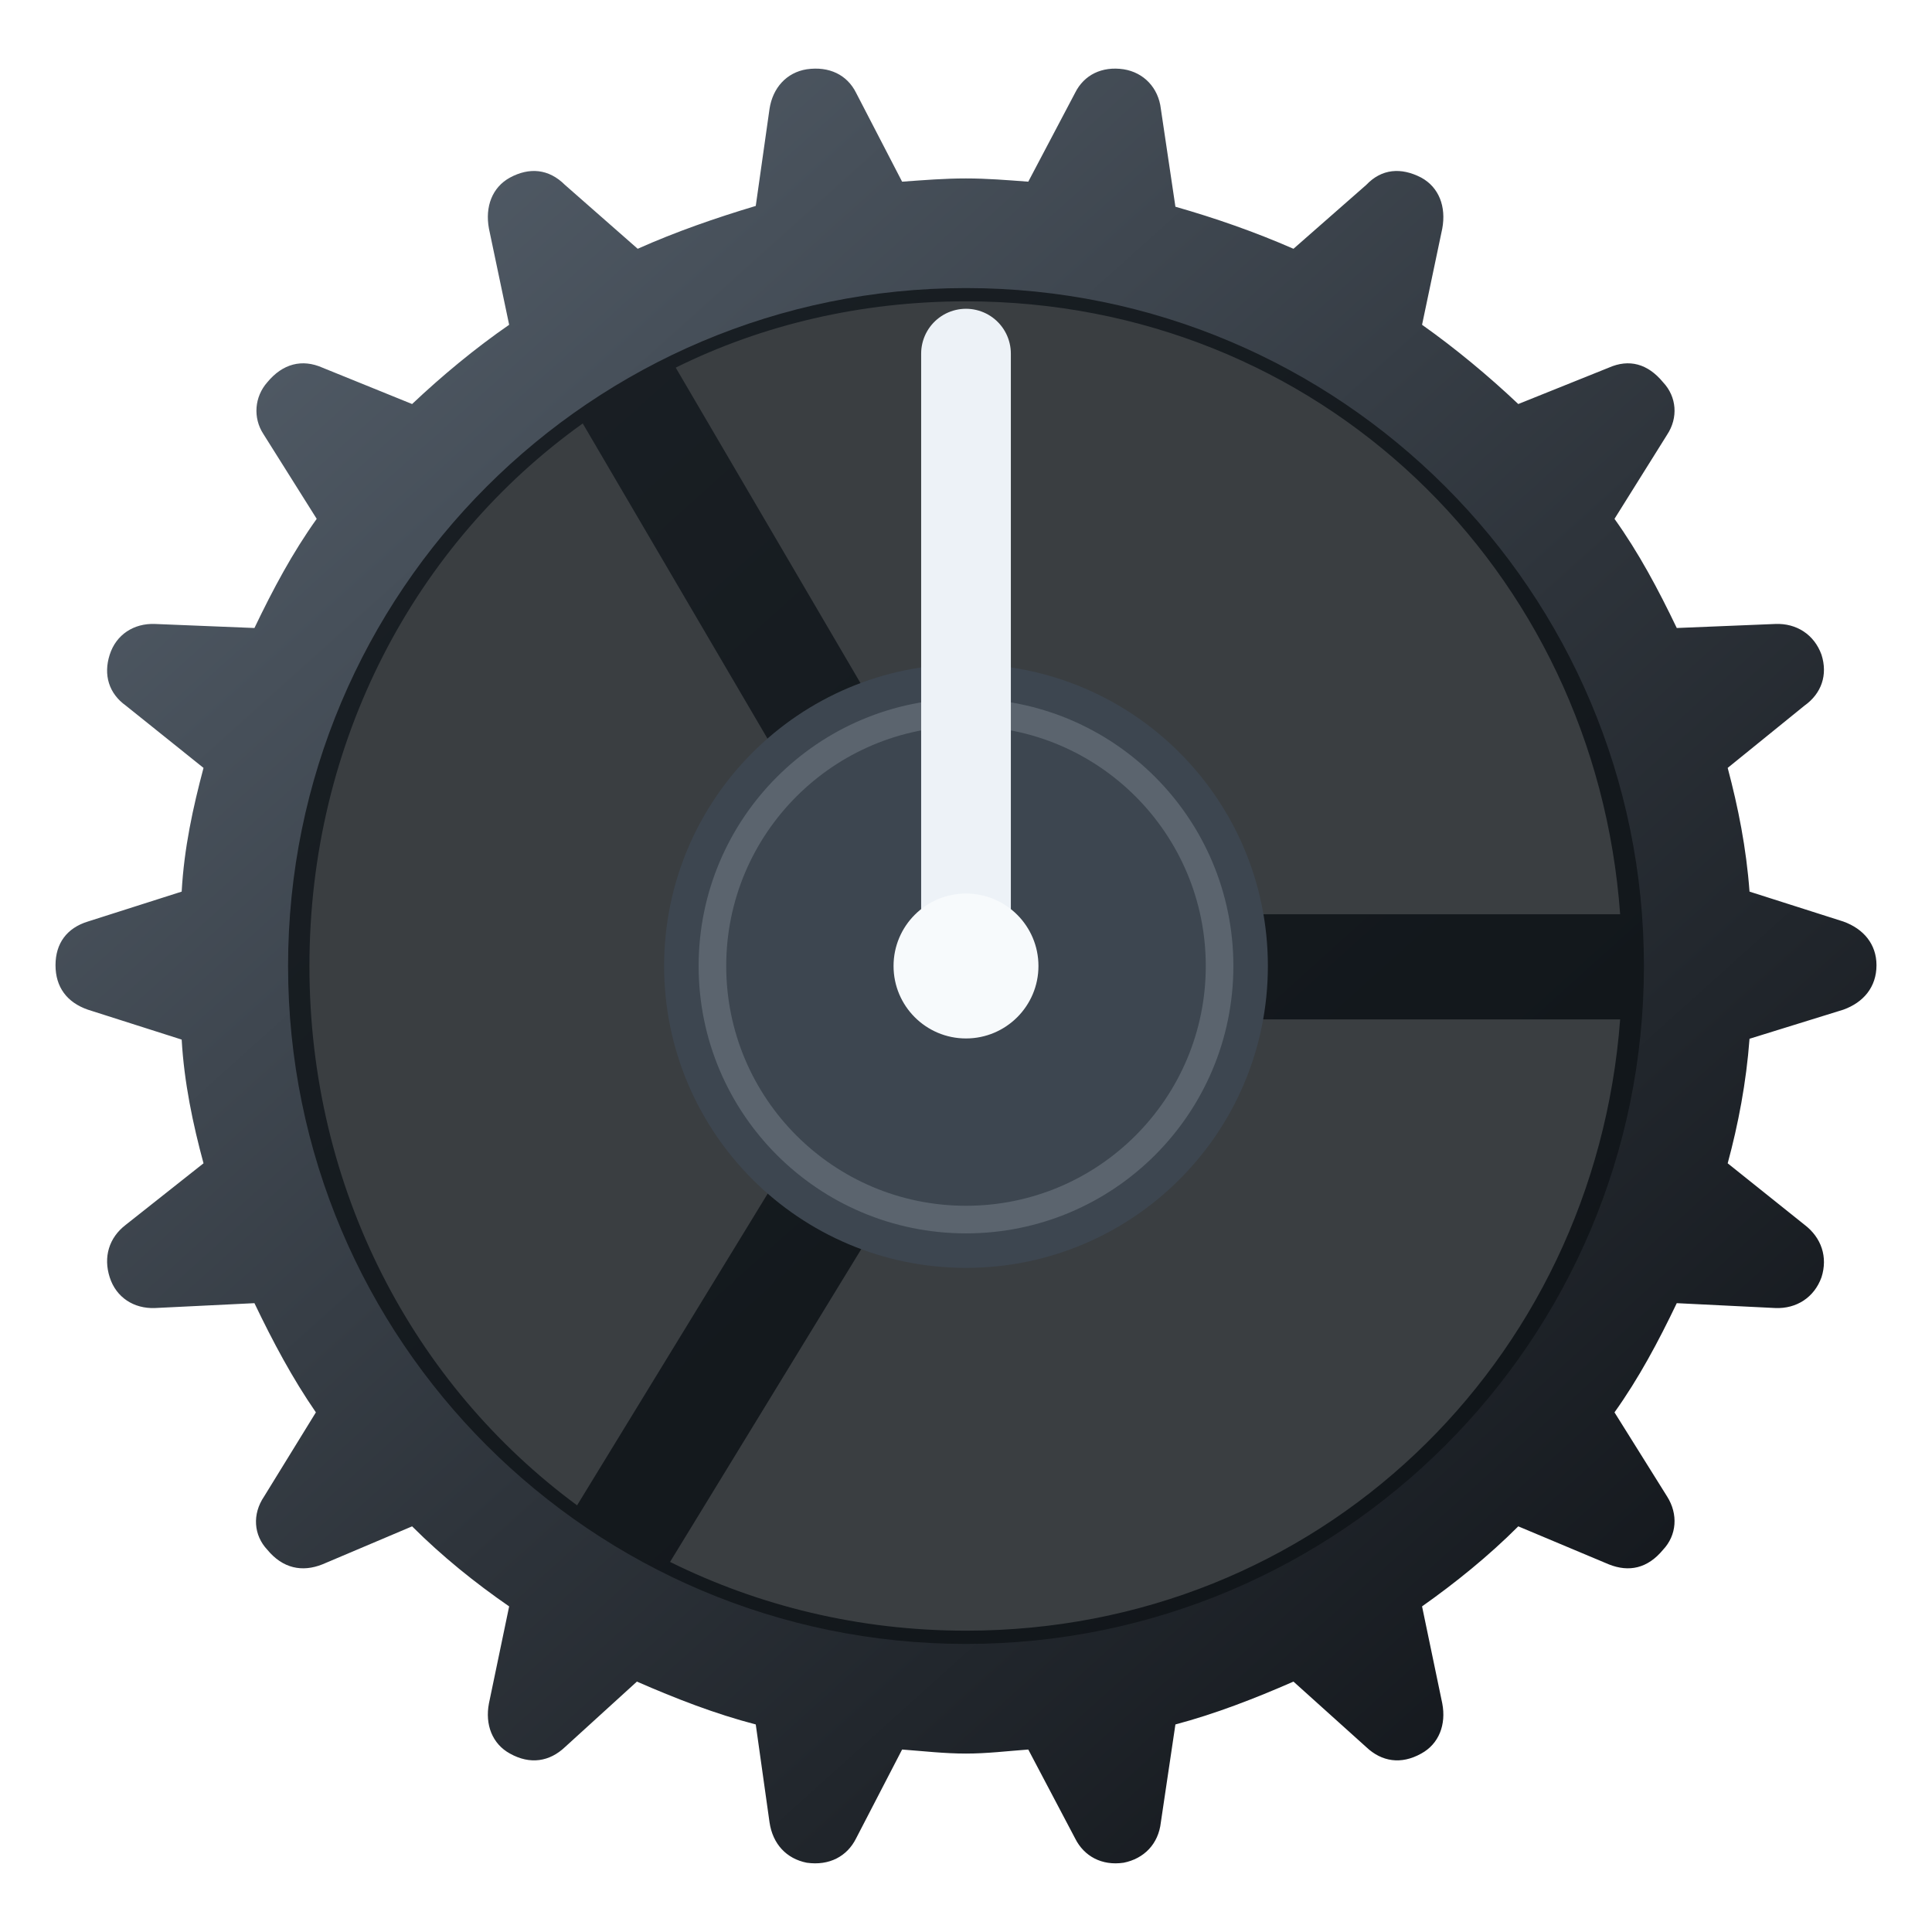
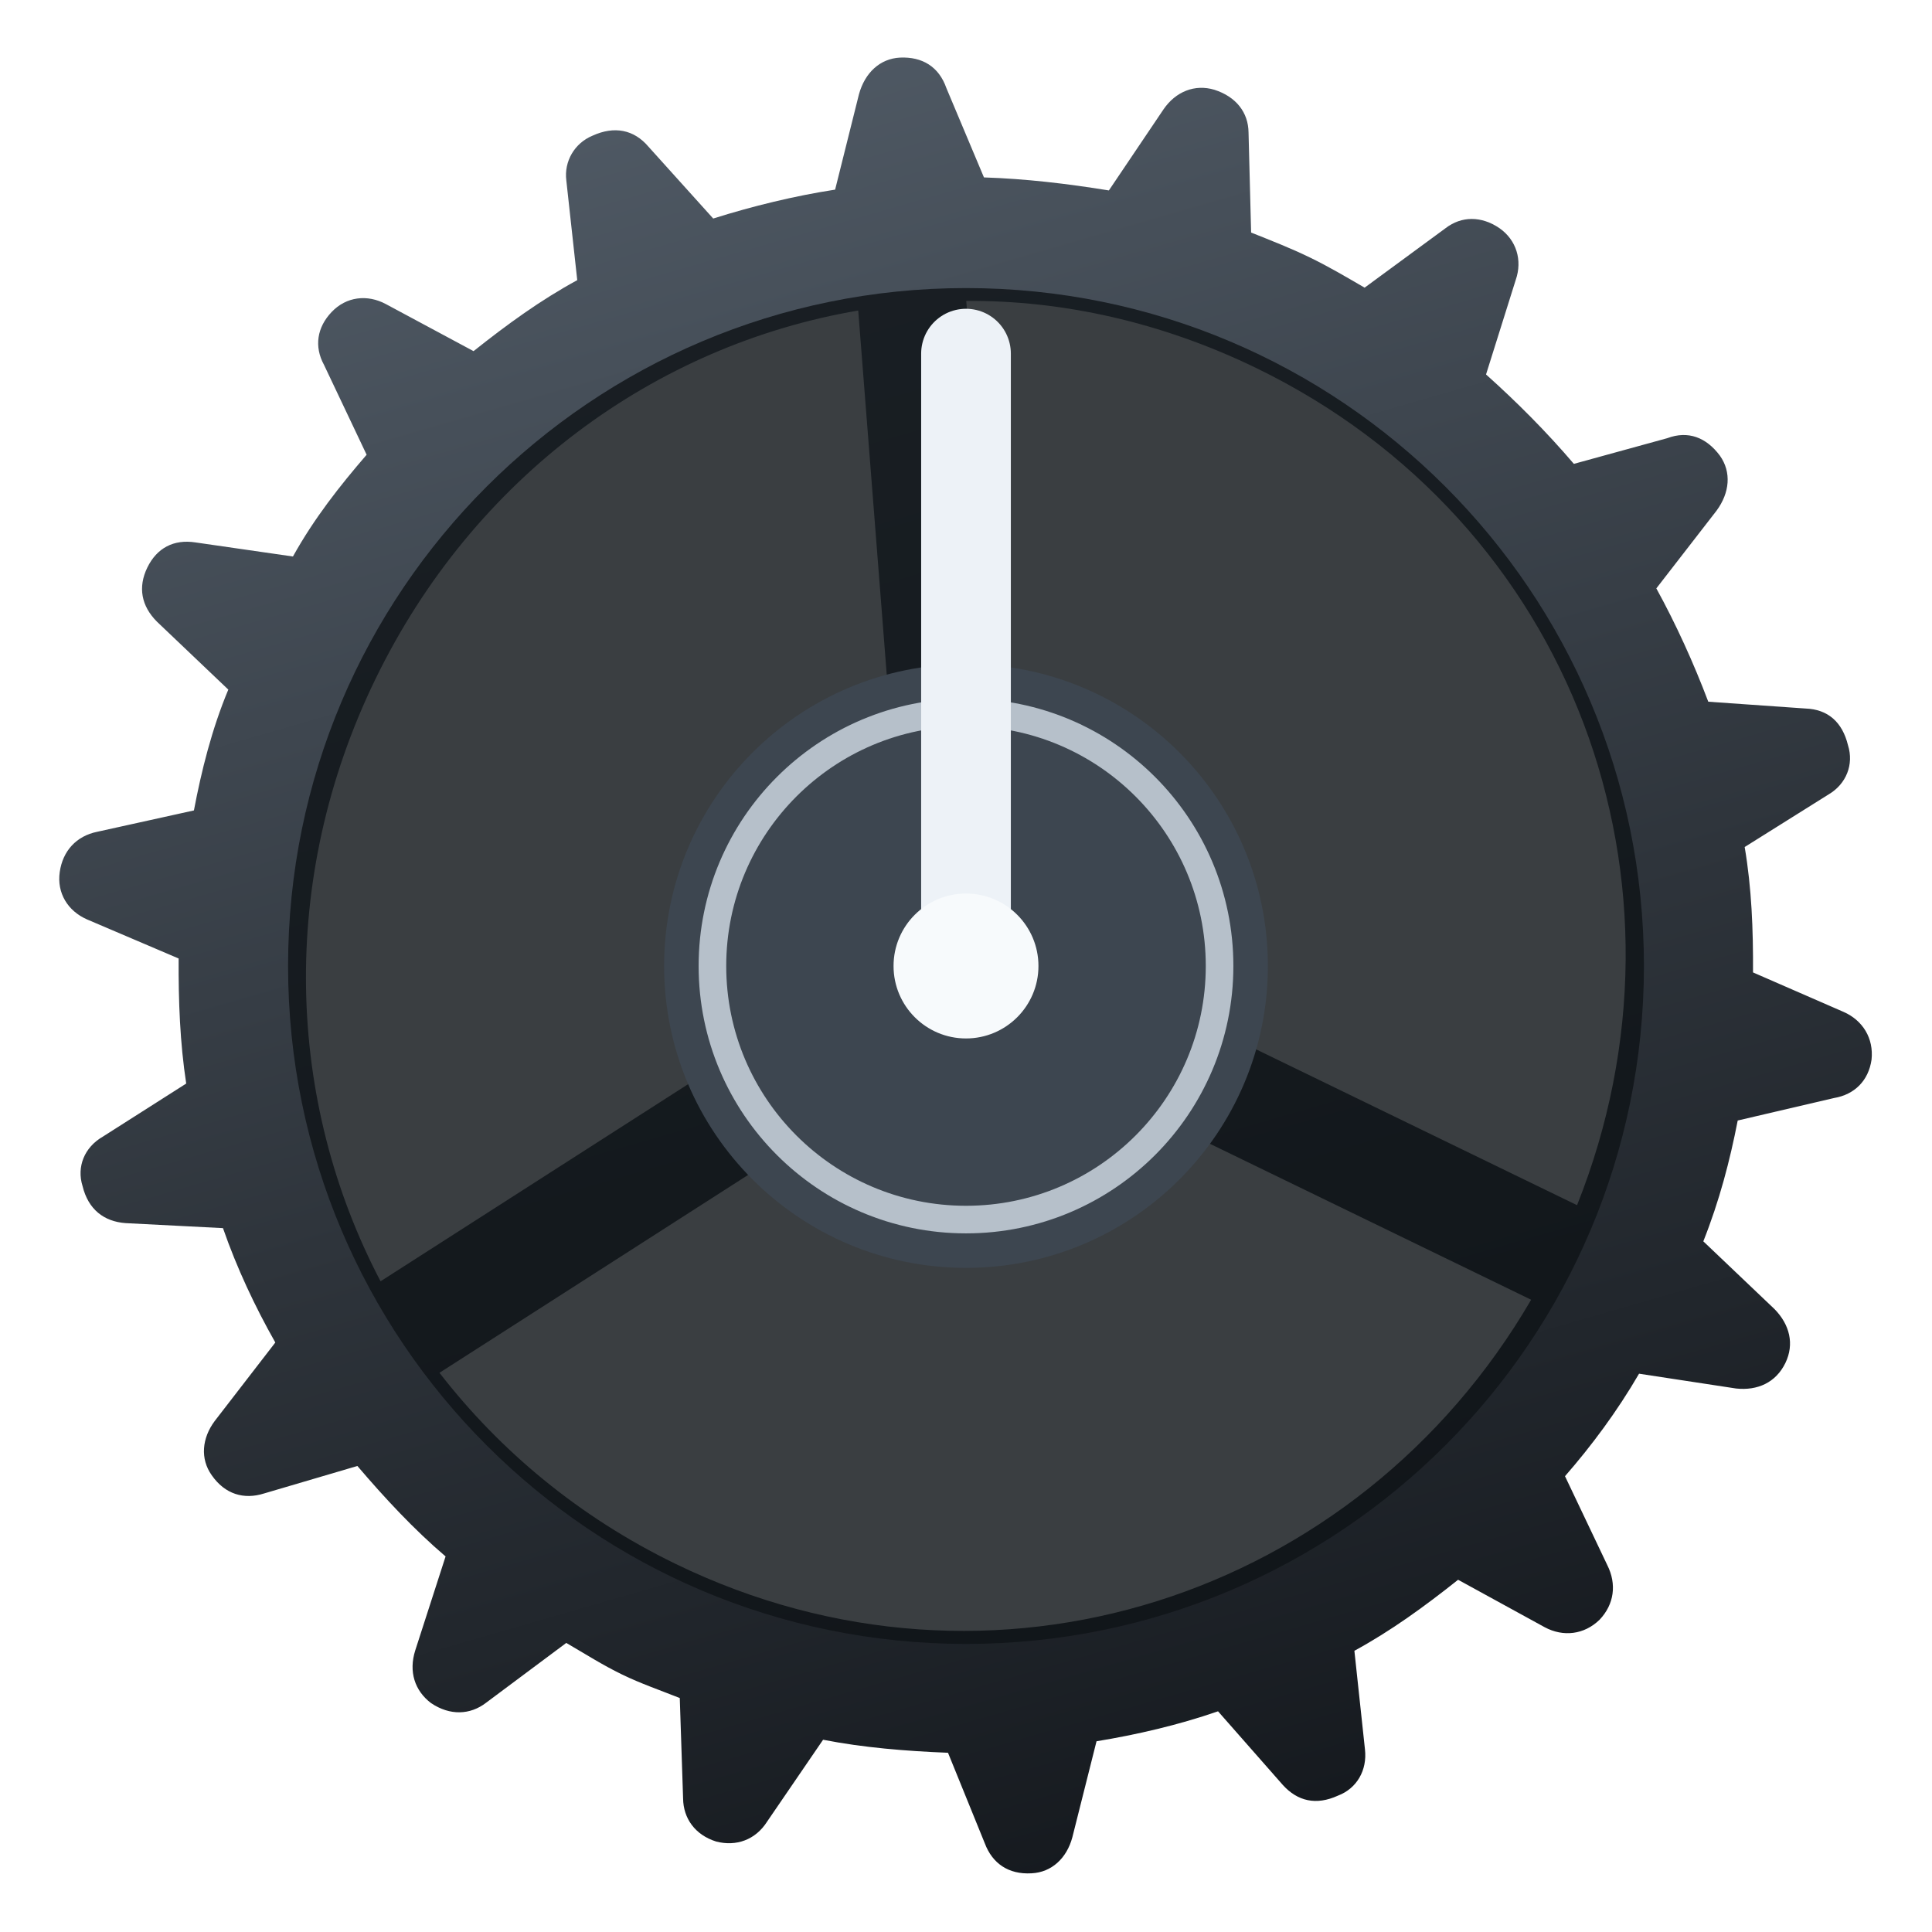
- <svg xmlns="http://www.w3.org/2000/svg" width="800" height="800" viewBox="0 0 56 56" version="1.1" id="svg9">
+ <svg xmlns="http://www.w3.org/2000/svg" width="46" height="46" viewBox="0 0 56 56" version="1.1" id="svg9">
  <defs id="defs5">
    <linearGradient id="gearKnobBody" x1="10" y1="8" x2="46" y2="48" gradientUnits="userSpaceOnUse">
      <stop offset="0" stop-color="#4f5964" id="stop1" />
      <stop offset="0.55" stop-color="#2e343b" id="stop2" />
      <stop offset="1" stop-color="#15191e" id="stop3" />
    </linearGradient>
    <linearGradient id="gearKnobHub" x1="20" y1="18" x2="36" y2="38" gradientUnits="userSpaceOnUse">
      <stop offset="0" stop-color="#6e7884" id="stop4" />
      <stop offset="1" stop-color="#242a31" id="stop5" />
    </linearGradient>
  </defs>
-   <path fill="url(#gearKnobBody)" d="M 28 50.828 C 28.609 50.828 29.172 50.758 29.805 50.711 L 31.164 53.289 C 31.422 53.805 31.938 54.086 32.57 53.992 C 33.156 53.875 33.578 53.453 33.648 52.82 L 34.07 49.984 C 35.219 49.68 36.367 49.234 37.492 48.742 L 39.602 50.641 C 40.047 51.062 40.609 51.156 41.195 50.828 C 41.711 50.547 41.922 49.984 41.805 49.375 L 41.219 46.562 C 42.18 45.883 43.141 45.109 44.008 44.242 L 46.633 45.344 C 47.219 45.578 47.758 45.461 48.203 44.922 C 48.602 44.5 48.648 43.891 48.321 43.375 L 46.797 40.938 C 47.5 39.953 48.063 38.898 48.602 37.773 L 51.461 37.914 C 52.07 37.938 52.586 37.609 52.797 37.023 C 52.984 36.438 52.797 35.875 52.304 35.5 L 50.078 33.719 C 50.383 32.594 50.617 31.375 50.711 30.109 L 53.43 29.266 C 54.016 29.055 54.391 28.609 54.391 27.977 C 54.391 27.367 54.016 26.922 53.43 26.711 L 50.711 25.844 C 50.617 24.578 50.383 23.406 50.078 22.258 L 52.304 20.453 C 52.797 20.102 52.984 19.562 52.797 18.977 C 52.586 18.391 52.07 18.062 51.461 18.086 L 48.602 18.203 C 48.063 17.078 47.5 16.023 46.797 15.039 L 48.321 12.602 C 48.648 12.109 48.602 11.5 48.203 11.078 C 47.758 10.539 47.219 10.398 46.633 10.656 L 44.008 11.711 C 43.141 10.891 42.18 10.094 41.219 9.414 L 41.805 6.625 C 41.922 5.992 41.711 5.43 41.195 5.148 C 40.609 4.844 40.047 4.891 39.602 5.359 L 37.492 7.211 C 36.367 6.719 35.219 6.32 34.07 5.992 L 33.648 3.156 C 33.578 2.547 33.156 2.102 32.57 2.008 C 31.938 1.914 31.422 2.172 31.164 2.688 L 29.805 5.266 C 29.172 5.219 28.609 5.172 28 5.172 C 27.367 5.172 26.805 5.219 26.148 5.266 L 24.813 2.688 C 24.555 2.172 24.039 1.914 23.383 2.008 C 22.797 2.102 22.398 2.547 22.305 3.156 L 21.906 5.969 C 20.734 6.32 19.586 6.719 18.484 7.211 L 16.375 5.359 C 15.906 4.891 15.344 4.844 14.781 5.148 C 14.266 5.43 14.055 5.992 14.172 6.625 L 14.758 9.414 C 13.774 10.094 12.813 10.891 11.945 11.711 L 9.344 10.656 C 8.758 10.398 8.195 10.539 7.75 11.078 C 7.375 11.5 7.328 12.109 7.633 12.578 L 9.18 15.039 C 8.477 16.023 7.914 17.078 7.375 18.203 L 4.492 18.086 C 3.883 18.062 3.367 18.391 3.18 18.977 C 2.992 19.562 3.156 20.102 3.648 20.453 L 5.899 22.258 C 5.594 23.406 5.336 24.578 5.266 25.844 L 2.547 26.711 C 1.938 26.898 1.609 27.344 1.609 27.977 C 1.609 28.609 1.938 29.055 2.547 29.266 L 5.266 30.133 C 5.336 31.375 5.594 32.594 5.899 33.719 L 3.648 35.5 C 3.156 35.875 2.992 36.438 3.18 37.023 C 3.367 37.609 3.883 37.938 4.492 37.914 L 7.375 37.773 C 7.914 38.898 8.477 39.953 9.156 40.938 L 7.656 43.375 C 7.305 43.891 7.352 44.5 7.75 44.922 C 8.195 45.461 8.758 45.578 9.344 45.344 L 11.945 44.242 C 12.813 45.109 13.774 45.883 14.758 46.562 L 14.172 49.375 C 14.055 49.984 14.266 50.547 14.781 50.828 C 15.367 51.156 15.93 51.062 16.375 50.641 L 18.461 48.742 C 19.586 49.234 20.734 49.68 21.906 49.984 L 22.305 52.82 C 22.398 53.453 22.797 53.875 23.383 53.992 C 24.039 54.086 24.555 53.805 24.813 53.289 L 26.148 50.711 C 26.781 50.758 27.367 50.828 28 50.828 Z M 33.883 26.5 C 32.781 23.547 30.625 21.93 27.93 21.93 C 27.531 21.93 27.063 21.977 26.313 22.141 L 19.586 10.656 C 22.094 9.414 24.953 8.734 28 8.734 C 38.219 8.734 46.234 16.492 46.961 26.5 Z M 8.969 28 C 8.969 21.484 12.039 15.742 16.891 12.274 L 23.664 23.828 C 22.398 25.141 21.813 26.57 21.813 28.094 C 21.813 29.57 22.375 30.93 23.664 32.289 L 16.727 43.633 C 11.992 40.141 8.969 34.469 8.969 28 Z M 25.117 28.07 C 25.117 26.477 26.477 25.234 27.977 25.234 C 29.57 25.234 30.883 26.477 30.883 28.07 C 30.883 29.641 29.57 30.93 27.977 30.93 C 26.477 30.93 25.117 29.641 25.117 28.07 Z M 28 47.266 C 24.883 47.266 21.977 46.539 19.422 45.273 L 26.313 34 C 27.039 34.188 27.531 34.234 27.93 34.234 C 30.648 34.234 32.805 32.57 33.883 29.547 L 46.961 29.547 C 46.211 39.508 38.195 47.266 28 47.266 Z" id="path5" />
+   <path fill="url(#gearKnobBody)" transform="rotate(25.9 28 28)" d="M 28 50.828 C 28.609 50.828 29.172 50.758 29.805 50.711 L 31.164 53.289 C 31.422 53.805 31.938 54.086 32.57 53.992 C 33.156 53.875 33.578 53.453 33.648 52.82 L 34.07 49.984 C 35.219 49.68 36.367 49.234 37.492 48.742 L 39.602 50.641 C 40.047 51.062 40.609 51.156 41.195 50.828 C 41.711 50.547 41.922 49.984 41.805 49.375 L 41.219 46.562 C 42.18 45.883 43.141 45.109 44.008 44.242 L 46.633 45.344 C 47.219 45.578 47.758 45.461 48.203 44.922 C 48.602 44.5 48.648 43.891 48.321 43.375 L 46.797 40.938 C 47.5 39.953 48.063 38.898 48.602 37.773 L 51.461 37.914 C 52.07 37.938 52.586 37.609 52.797 37.023 C 52.984 36.438 52.797 35.875 52.304 35.5 L 50.078 33.719 C 50.383 32.594 50.617 31.375 50.711 30.109 L 53.43 29.266 C 54.016 29.055 54.391 28.609 54.391 27.977 C 54.391 27.367 54.016 26.922 53.43 26.711 L 50.711 25.844 C 50.617 24.578 50.383 23.406 50.078 22.258 L 52.304 20.453 C 52.797 20.102 52.984 19.562 52.797 18.977 C 52.586 18.391 52.07 18.062 51.461 18.086 L 48.602 18.203 C 48.063 17.078 47.5 16.023 46.797 15.039 L 48.321 12.602 C 48.648 12.109 48.602 11.5 48.203 11.078 C 47.758 10.539 47.219 10.398 46.633 10.656 L 44.008 11.711 C 43.141 10.891 42.18 10.094 41.219 9.414 L 41.805 6.625 C 41.922 5.992 41.711 5.43 41.195 5.148 C 40.609 4.844 40.047 4.891 39.602 5.359 L 37.492 7.211 C 36.367 6.719 35.219 6.32 34.07 5.992 L 33.648 3.156 C 33.578 2.547 33.156 2.102 32.57 2.008 C 31.938 1.914 31.422 2.172 31.164 2.688 L 29.805 5.266 C 29.172 5.219 28.609 5.172 28 5.172 C 27.367 5.172 26.805 5.219 26.148 5.266 L 24.813 2.688 C 24.555 2.172 24.039 1.914 23.383 2.008 C 22.797 2.102 22.398 2.547 22.305 3.156 L 21.906 5.969 C 20.734 6.32 19.586 6.719 18.484 7.211 L 16.375 5.359 C 15.906 4.891 15.344 4.844 14.781 5.148 C 14.266 5.43 14.055 5.992 14.172 6.625 L 14.758 9.414 C 13.774 10.094 12.813 10.891 11.945 11.711 L 9.344 10.656 C 8.758 10.398 8.195 10.539 7.75 11.078 C 7.375 11.5 7.328 12.109 7.633 12.578 L 9.18 15.039 C 8.477 16.023 7.914 17.078 7.375 18.203 L 4.492 18.086 C 3.883 18.062 3.367 18.391 3.18 18.977 C 2.992 19.562 3.156 20.102 3.648 20.453 L 5.899 22.258 C 5.594 23.406 5.336 24.578 5.266 25.844 L 2.547 26.711 C 1.938 26.898 1.609 27.344 1.609 27.977 C 1.609 28.609 1.938 29.055 2.547 29.266 L 5.266 30.133 C 5.336 31.375 5.594 32.594 5.899 33.719 L 3.648 35.5 C 3.156 35.875 2.992 36.438 3.18 37.023 C 3.367 37.609 3.883 37.938 4.492 37.914 L 7.375 37.773 C 7.914 38.898 8.477 39.953 9.156 40.938 L 7.656 43.375 C 7.305 43.891 7.352 44.5 7.75 44.922 C 8.195 45.461 8.758 45.578 9.344 45.344 L 11.945 44.242 C 12.813 45.109 13.774 45.883 14.758 46.562 L 14.172 49.375 C 14.055 49.984 14.266 50.547 14.781 50.828 C 15.367 51.156 15.93 51.062 16.375 50.641 L 18.461 48.742 C 19.586 49.234 20.734 49.68 21.906 49.984 L 22.305 52.82 C 22.398 53.453 22.797 53.875 23.383 53.992 C 24.039 54.086 24.555 53.805 24.813 53.289 L 26.148 50.711 C 26.781 50.758 27.367 50.828 28 50.828 Z M 33.883 26.5 C 32.781 23.547 30.625 21.93 27.93 21.93 C 27.531 21.93 27.063 21.977 26.313 22.141 L 19.586 10.656 C 22.094 9.414 24.953 8.734 28 8.734 C 38.219 8.734 46.234 16.492 46.961 26.5 Z M 8.969 28 C 8.969 21.484 12.039 15.742 16.891 12.274 L 23.664 23.828 C 22.398 25.141 21.813 26.57 21.813 28.094 C 21.813 29.57 22.375 30.93 23.664 32.289 L 16.727 43.633 C 11.992 40.141 8.969 34.469 8.969 28 Z M 25.117 28.07 C 25.117 26.477 26.477 25.234 27.977 25.234 C 29.57 25.234 30.883 26.477 30.883 28.07 C 30.883 29.641 29.57 30.93 27.977 30.93 C 26.477 30.93 25.117 29.641 25.117 28.07 Z M 28 47.266 C 24.883 47.266 21.977 46.539 19.422 45.273 L 26.313 34 C 27.039 34.188 27.531 34.234 27.93 34.234 C 30.648 34.234 32.805 32.57 33.883 29.547 L 46.961 29.547 C 46.211 39.508 38.195 47.266 28 47.266 Z" id="path5" />
  <circle cx="28" cy="28" fill="#0f1317" opacity="0.82" id="circle5" r="19.65" />
  <circle cx="28" cy="28" r="8.75" fill="#3d4650" id="circle6" />
-   <circle cx="28" cy="28" r="7.35" fill="none" stroke="#b6c0ca" stroke-opacity="0.25" stroke-width="0.8" id="circle7" />
+   <circle cx="28" cy="28" r="7.35" fill="none" stroke="#b6c0ca" stroke-width="0.8" id="circle7" />
  <line x1="28" y1="28" x2="28" y2="10.25" stroke="#edf2f7" stroke-width="2.6" stroke-linecap="round" id="line7" />
  <circle cx="28" cy="28" r="2.1" fill="#f7fafc" id="circle9" />
</svg>
